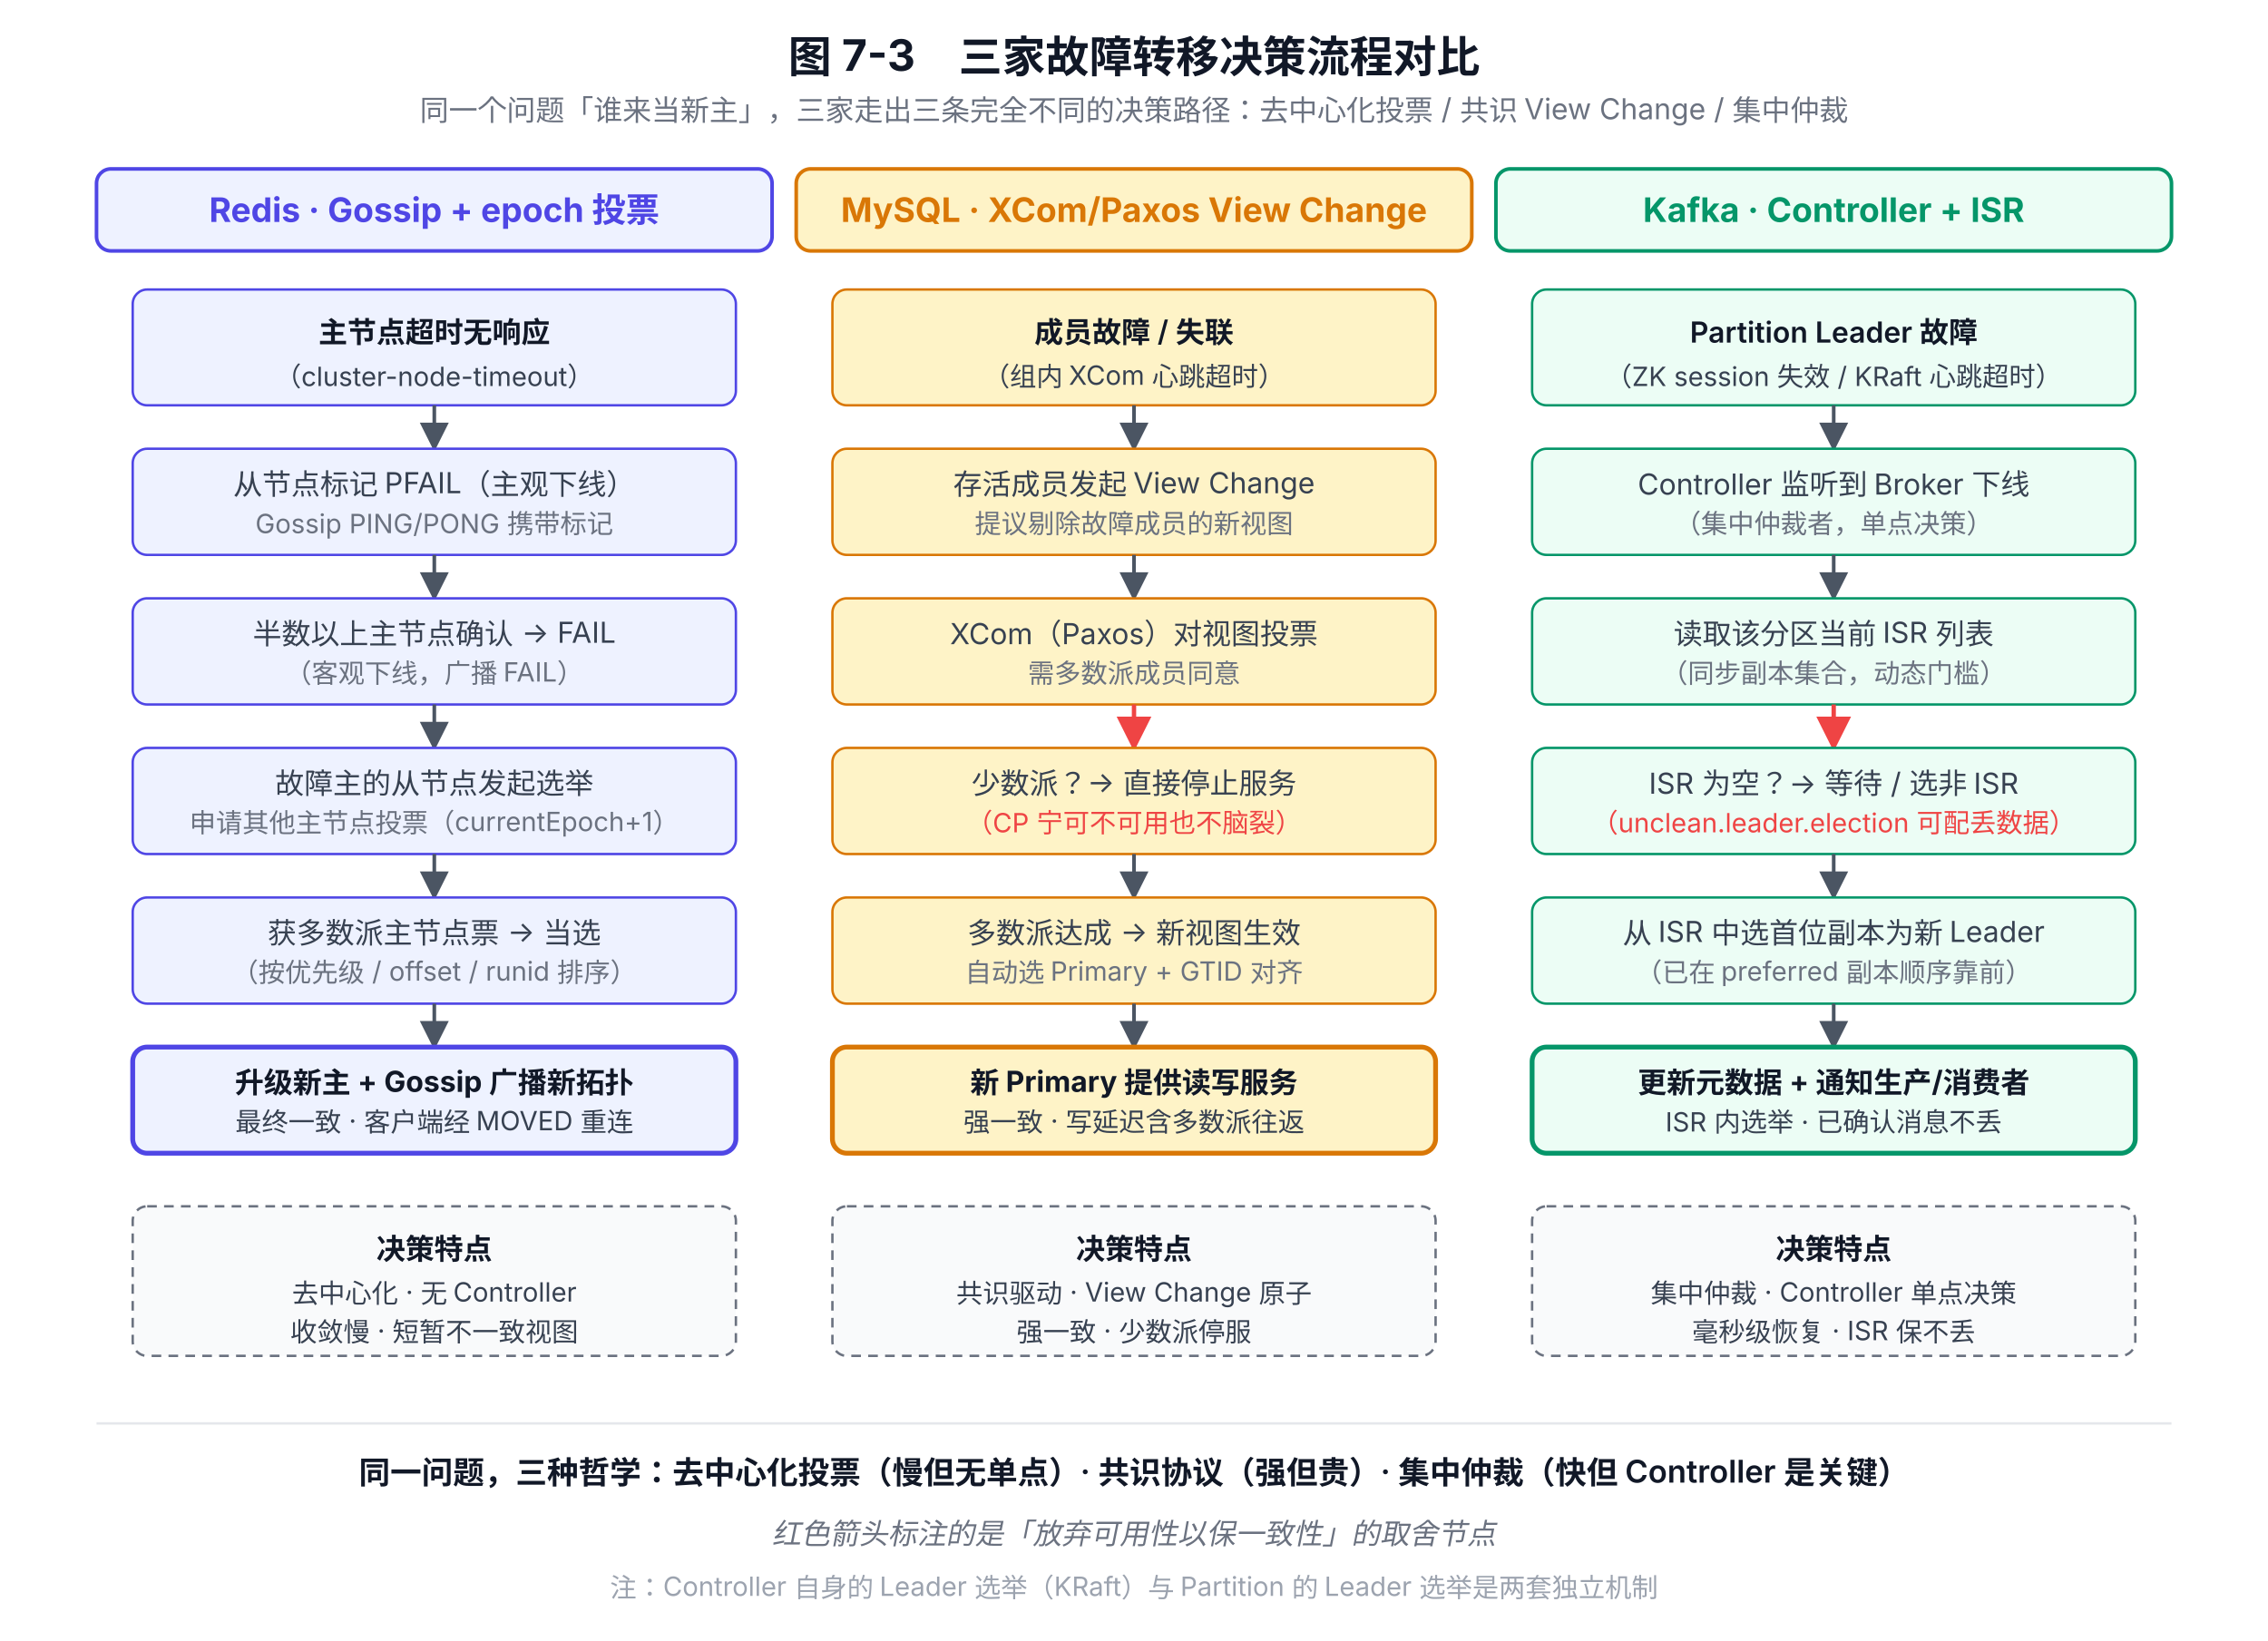
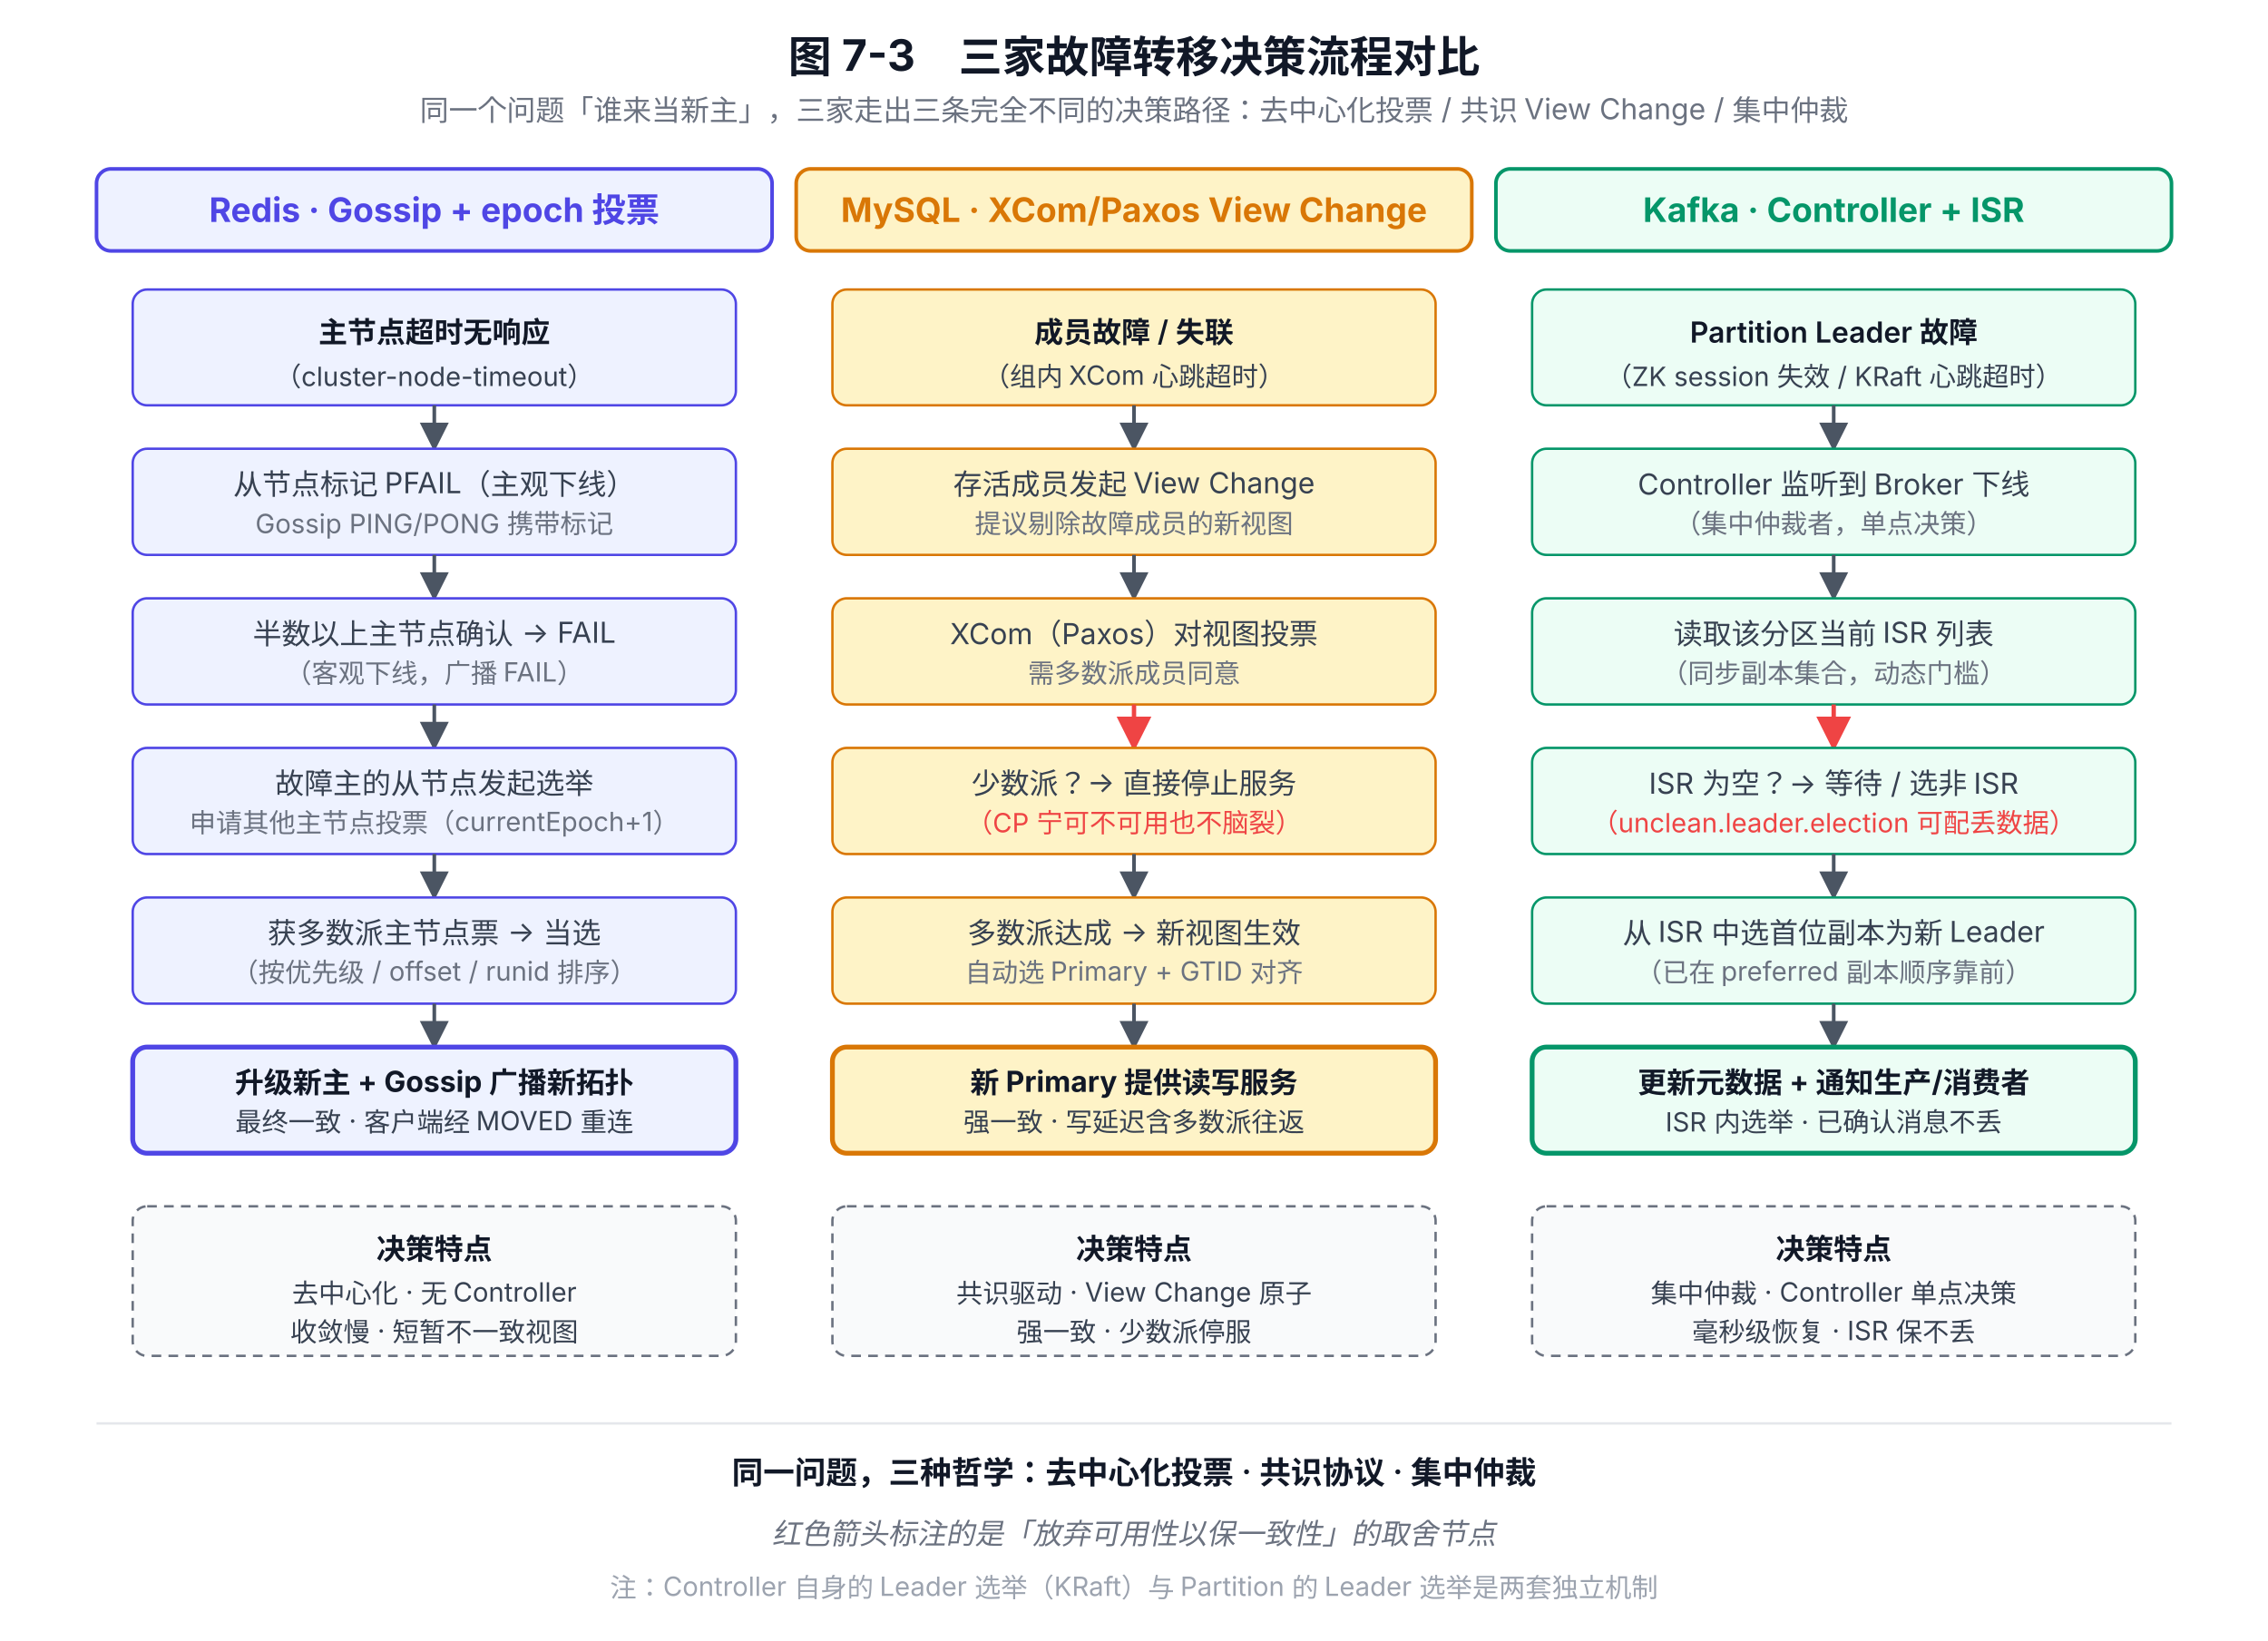
<svg xmlns="http://www.w3.org/2000/svg" viewBox="0 0 940 680" font-family="system-ui, -apple-system, 'PingFang SC', 'Microsoft YaHei', sans-serif">
  <defs>
    <marker id="arrow-gray" viewBox="0 0 10 10" refX="9" refY="5" markerWidth="8" markerHeight="8" orient="auto-start-reverse">
      <path d="M0,0 L10,5 L0,10 z" fill="#4B5563" />
    </marker>
    <marker id="arrow-red" viewBox="0 0 10 10" refX="9" refY="5" markerWidth="8" markerHeight="8" orient="auto-start-reverse">
      <path d="M0,0 L10,5 L0,10 z" fill="#EF4444" />
    </marker>
  </defs>
  <text x="470" y="30" text-anchor="middle" font-size="18" font-weight="700" fill="#111827">图 7-3　三家故障转移决策流程对比</text>
  <text x="470" y="50" text-anchor="middle" font-size="12" fill="#6B7280">同一个问题「谁来当新主」，三家走出三条完全不同的决策路径：去中心化投票 / 共识 View Change / 集中仲裁</text>
  <rect x="40" y="70" width="280" height="34" rx="6" fill="#EEF2FF" stroke="#4F46E5" stroke-width="1.5" />
  <text x="180" y="92" text-anchor="middle" font-size="14" font-weight="700" fill="#4F46E5">Redis · Gossip + epoch 投票</text>
  <rect x="330" y="70" width="280" height="34" rx="6" fill="#FEF3C7" stroke="#D97706" stroke-width="1.5" />
  <text x="470" y="92" text-anchor="middle" font-size="14" font-weight="700" fill="#D97706">MySQL · XCom/Paxos View Change</text>
  <rect x="620" y="70" width="280" height="34" rx="6" fill="#ECFDF5" stroke="#059669" stroke-width="1.5" />
  <text x="760" y="92" text-anchor="middle" font-size="14" font-weight="700" fill="#059669">Kafka · Controller + ISR</text>
  <rect x="55" y="120" width="250" height="48" rx="6" fill="#EEF2FF" stroke="#4F46E5" />
  <text x="180" y="142" text-anchor="middle" font-size="12" font-weight="600" fill="#111827">主节点超时无响应</text>
  <text x="180" y="160" text-anchor="middle" font-size="11" fill="#374151">（cluster-node-timeout）</text>
  <line x1="180" y1="168" x2="180" y2="186" stroke="#4B5563" stroke-width="1.5" marker-end="url(#arrow-gray)" />
  <rect x="55" y="186" width="250" height="44" rx="6" fill="#EEF2FF" stroke="#4F46E5" />
  <text x="180" y="205" text-anchor="middle" font-size="12" fill="#374151">从节点标记 PFAIL（主观下线）</text>
  <text x="180" y="221" text-anchor="middle" font-size="11" fill="#6B7280">Gossip PING/PONG 携带标记</text>
  <line x1="180" y1="230" x2="180" y2="248" stroke="#4B5563" stroke-width="1.5" marker-end="url(#arrow-gray)" />
  <rect x="55" y="248" width="250" height="44" rx="6" fill="#EEF2FF" stroke="#4F46E5" />
  <text x="180" y="267" text-anchor="middle" font-size="12" fill="#374151">半数以上主节点确认 → FAIL</text>
  <text x="180" y="283" text-anchor="middle" font-size="11" fill="#6B7280">（客观下线，广播 FAIL）</text>
  <line x1="180" y1="292" x2="180" y2="310" stroke="#4B5563" stroke-width="1.5" marker-end="url(#arrow-gray)" />
  <rect x="55" y="310" width="250" height="44" rx="6" fill="#EEF2FF" stroke="#4F46E5" />
  <text x="180" y="329" text-anchor="middle" font-size="12" fill="#374151">故障主的从节点发起选举</text>
  <text x="180" y="345" text-anchor="middle" font-size="11" fill="#6B7280">申请其他主节点投票（currentEpoch+1）</text>
  <line x1="180" y1="354" x2="180" y2="372" stroke="#4B5563" stroke-width="1.5" marker-end="url(#arrow-gray)" />
  <rect x="55" y="372" width="250" height="44" rx="6" fill="#EEF2FF" stroke="#4F46E5" />
  <text x="180" y="391" text-anchor="middle" font-size="12" fill="#374151">获多数派主节点票 → 当选</text>
  <text x="180" y="407" text-anchor="middle" font-size="11" fill="#6B7280">（按优先级 / offset / runid 排序）</text>
  <line x1="180" y1="416" x2="180" y2="434" stroke="#4B5563" stroke-width="1.5" marker-end="url(#arrow-gray)" />
  <rect x="55" y="434" width="250" height="44" rx="6" fill="#EEF2FF" stroke="#4F46E5" stroke-width="2" />
  <text x="180" y="453" text-anchor="middle" font-size="12" font-weight="700" fill="#111827">升级新主 + Gossip 广播新拓扑</text>
  <text x="180" y="469" text-anchor="middle" font-size="11" fill="#374151">最终一致 · 客户端经 MOVED 重连</text>
  <rect x="55" y="500" width="250" height="62" rx="6" fill="#F9FAFB" stroke="#6B7280" stroke-dasharray="4,3" />
  <text x="180" y="522" text-anchor="middle" font-size="12" font-weight="600" fill="#111827">决策特点</text>
  <text x="180" y="540" text-anchor="middle" font-size="11" fill="#374151">去中心化 · 无 Controller</text>
  <text x="180" y="556" text-anchor="middle" font-size="11" fill="#374151">收敛慢 · 短暂不一致视图</text>
  <rect x="345" y="120" width="250" height="48" rx="6" fill="#FEF3C7" stroke="#D97706" />
  <text x="470" y="142" text-anchor="middle" font-size="12" font-weight="600" fill="#111827">成员故障 / 失联</text>
  <text x="470" y="160" text-anchor="middle" font-size="11" fill="#374151">（组内 XCom 心跳超时）</text>
  <line x1="470" y1="168" x2="470" y2="186" stroke="#4B5563" stroke-width="1.5" marker-end="url(#arrow-gray)" />
  <rect x="345" y="186" width="250" height="44" rx="6" fill="#FEF3C7" stroke="#D97706" />
  <text x="470" y="205" text-anchor="middle" font-size="12" fill="#374151">存活成员发起 View Change</text>
  <text x="470" y="221" text-anchor="middle" font-size="11" fill="#6B7280">提议剔除故障成员的新视图</text>
  <line x1="470" y1="230" x2="470" y2="248" stroke="#4B5563" stroke-width="1.5" marker-end="url(#arrow-gray)" />
  <rect x="345" y="248" width="250" height="44" rx="6" fill="#FEF3C7" stroke="#D97706" />
  <text x="470" y="267" text-anchor="middle" font-size="12" fill="#374151">XCom（Paxos）对视图投票</text>
  <text x="470" y="283" text-anchor="middle" font-size="11" fill="#6B7280">需多数派成员同意</text>
  <line x1="470" y1="292" x2="470" y2="310" stroke="#EF4444" stroke-width="1.8" marker-end="url(#arrow-red)" />
  <rect x="345" y="310" width="250" height="44" rx="6" fill="#FEF3C7" stroke="#D97706" />
  <text x="470" y="329" text-anchor="middle" font-size="12" fill="#374151">少数派？→ 直接停止服务</text>
  <text x="470" y="345" text-anchor="middle" font-size="11" fill="#EF4444">（CP 宁可不可用也不脑裂）</text>
  <line x1="470" y1="354" x2="470" y2="372" stroke="#4B5563" stroke-width="1.5" marker-end="url(#arrow-gray)" />
  <rect x="345" y="372" width="250" height="44" rx="6" fill="#FEF3C7" stroke="#D97706" />
  <text x="470" y="391" text-anchor="middle" font-size="12" fill="#374151">多数派达成 → 新视图生效</text>
  <text x="470" y="407" text-anchor="middle" font-size="11" fill="#6B7280">自动选 Primary + GTID 对齐</text>
  <line x1="470" y1="416" x2="470" y2="434" stroke="#4B5563" stroke-width="1.5" marker-end="url(#arrow-gray)" />
  <rect x="345" y="434" width="250" height="44" rx="6" fill="#FEF3C7" stroke="#D97706" stroke-width="2" />
  <text x="470" y="453" text-anchor="middle" font-size="12" font-weight="700" fill="#111827">新 Primary 提供读写服务</text>
  <text x="470" y="469" text-anchor="middle" font-size="11" fill="#374151">强一致 · 写延迟含多数派往返</text>
  <rect x="345" y="500" width="250" height="62" rx="6" fill="#F9FAFB" stroke="#6B7280" stroke-dasharray="4,3" />
  <text x="470" y="522" text-anchor="middle" font-size="12" font-weight="600" fill="#111827">决策特点</text>
  <text x="470" y="540" text-anchor="middle" font-size="11" fill="#374151">共识驱动 · View Change 原子</text>
  <text x="470" y="556" text-anchor="middle" font-size="11" fill="#374151">强一致 · 少数派停服</text>
  <rect x="635" y="120" width="250" height="48" rx="6" fill="#ECFDF5" stroke="#059669" />
  <text x="760" y="142" text-anchor="middle" font-size="12" font-weight="600" fill="#111827">Partition Leader 故障</text>
  <text x="760" y="160" text-anchor="middle" font-size="11" fill="#374151">（ZK session 失效 / KRaft 心跳超时）</text>
  <line x1="760" y1="168" x2="760" y2="186" stroke="#4B5563" stroke-width="1.5" marker-end="url(#arrow-gray)" />
  <rect x="635" y="186" width="250" height="44" rx="6" fill="#ECFDF5" stroke="#059669" />
  <text x="760" y="205" text-anchor="middle" font-size="12" fill="#374151">Controller 监听到 Broker 下线</text>
  <text x="760" y="221" text-anchor="middle" font-size="11" fill="#6B7280">（集中仲裁者，单点决策）</text>
  <line x1="760" y1="230" x2="760" y2="248" stroke="#4B5563" stroke-width="1.5" marker-end="url(#arrow-gray)" />
  <rect x="635" y="248" width="250" height="44" rx="6" fill="#ECFDF5" stroke="#059669" />
  <text x="760" y="267" text-anchor="middle" font-size="12" fill="#374151">读取该分区当前 ISR 列表</text>
  <text x="760" y="283" text-anchor="middle" font-size="11" fill="#6B7280">（同步副本集合，动态门槛）</text>
  <line x1="760" y1="292" x2="760" y2="310" stroke="#EF4444" stroke-width="1.8" marker-end="url(#arrow-red)" />
  <rect x="635" y="310" width="250" height="44" rx="6" fill="#ECFDF5" stroke="#059669" />
  <text x="760" y="329" text-anchor="middle" font-size="12" fill="#374151">ISR 为空？→ 等待 / 选非 ISR</text>
  <text x="760" y="345" text-anchor="middle" font-size="11" fill="#EF4444">（unclean.leader.election 可配丢数据）</text>
  <line x1="760" y1="354" x2="760" y2="372" stroke="#4B5563" stroke-width="1.5" marker-end="url(#arrow-gray)" />
  <rect x="635" y="372" width="250" height="44" rx="6" fill="#ECFDF5" stroke="#059669" />
  <text x="760" y="391" text-anchor="middle" font-size="12" fill="#374151">从 ISR 中选首位副本为新 Leader</text>
  <text x="760" y="407" text-anchor="middle" font-size="11" fill="#6B7280">（已在 preferred 副本顺序靠前）</text>
  <line x1="760" y1="416" x2="760" y2="434" stroke="#4B5563" stroke-width="1.5" marker-end="url(#arrow-gray)" />
  <rect x="635" y="434" width="250" height="44" rx="6" fill="#ECFDF5" stroke="#059669" stroke-width="2" />
  <text x="760" y="453" text-anchor="middle" font-size="12" font-weight="700" fill="#111827">更新元数据 + 通知生产/消费者</text>
  <text x="760" y="469" text-anchor="middle" font-size="11" fill="#374151">ISR 内选举 · 已确认消息不丢</text>
  <rect x="635" y="500" width="250" height="62" rx="6" fill="#F9FAFB" stroke="#6B7280" stroke-dasharray="4,3" />
  <text x="760" y="522" text-anchor="middle" font-size="12" font-weight="600" fill="#111827">决策特点</text>
  <text x="760" y="540" text-anchor="middle" font-size="11" fill="#374151">集中仲裁 · Controller 单点决策</text>
  <text x="760" y="556" text-anchor="middle" font-size="11" fill="#374151">毫秒级恢复 · ISR 保不丢</text>
  <line x1="40" y1="590" x2="900" y2="590" stroke="#E5E7EB" stroke-width="1" />
-   <text x="470" y="615" text-anchor="middle" font-size="13" font-weight="600" fill="#111827">
-     同一问题，三种哲学：去中心化投票（慢但无单点）· 共识协议（强但贵）· 集中仲裁（快但 Controller 是关键）
-   </text>
+   <text x="470" y="615" text-anchor="middle" font-size="13" font-weight="600" fill="#111827">同一问题，三种哲学：去中心化投票 · 共识协议 · 集中仲裁</text>
  <text x="470" y="640" text-anchor="middle" font-size="12" font-style="italic" fill="#6B7280">
    红色箭头标注的是「放弃可用性以保一致性」的取舍节点
  </text>
  <text x="470" y="662" text-anchor="middle" font-size="11" fill="#9CA3AF">注：Controller 自身的 Leader 选举（KRaft）与 Partition 的 Leader 选举是两套独立机制</text>
</svg>
